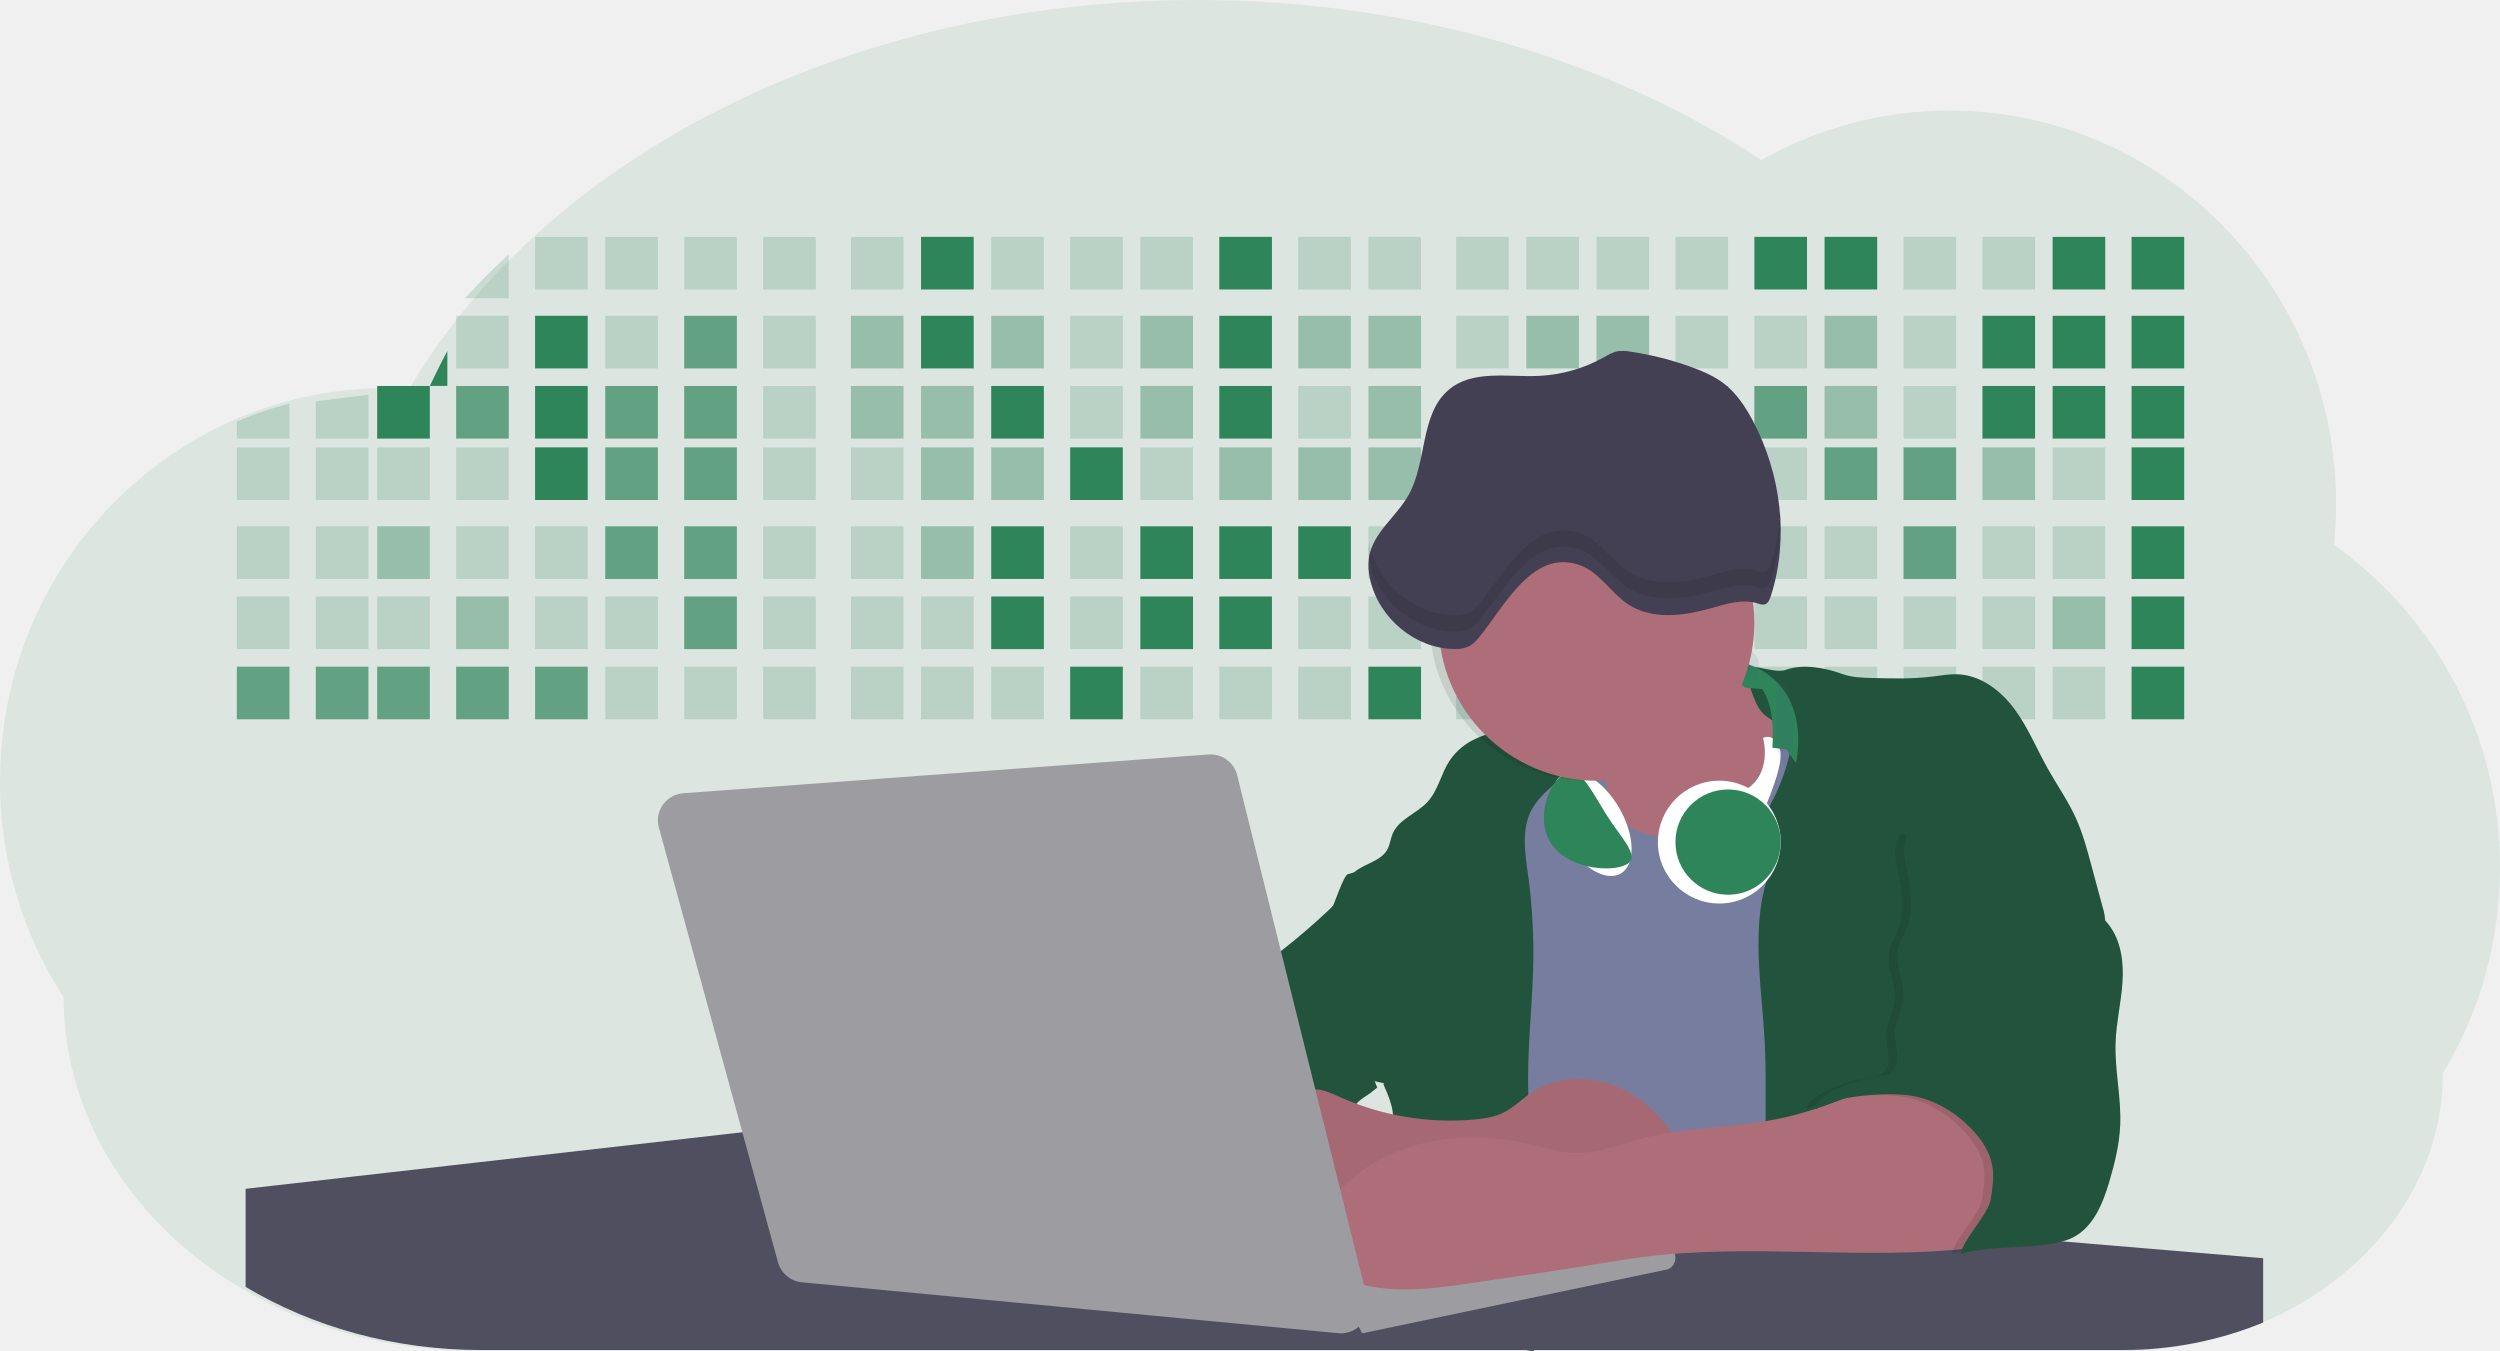
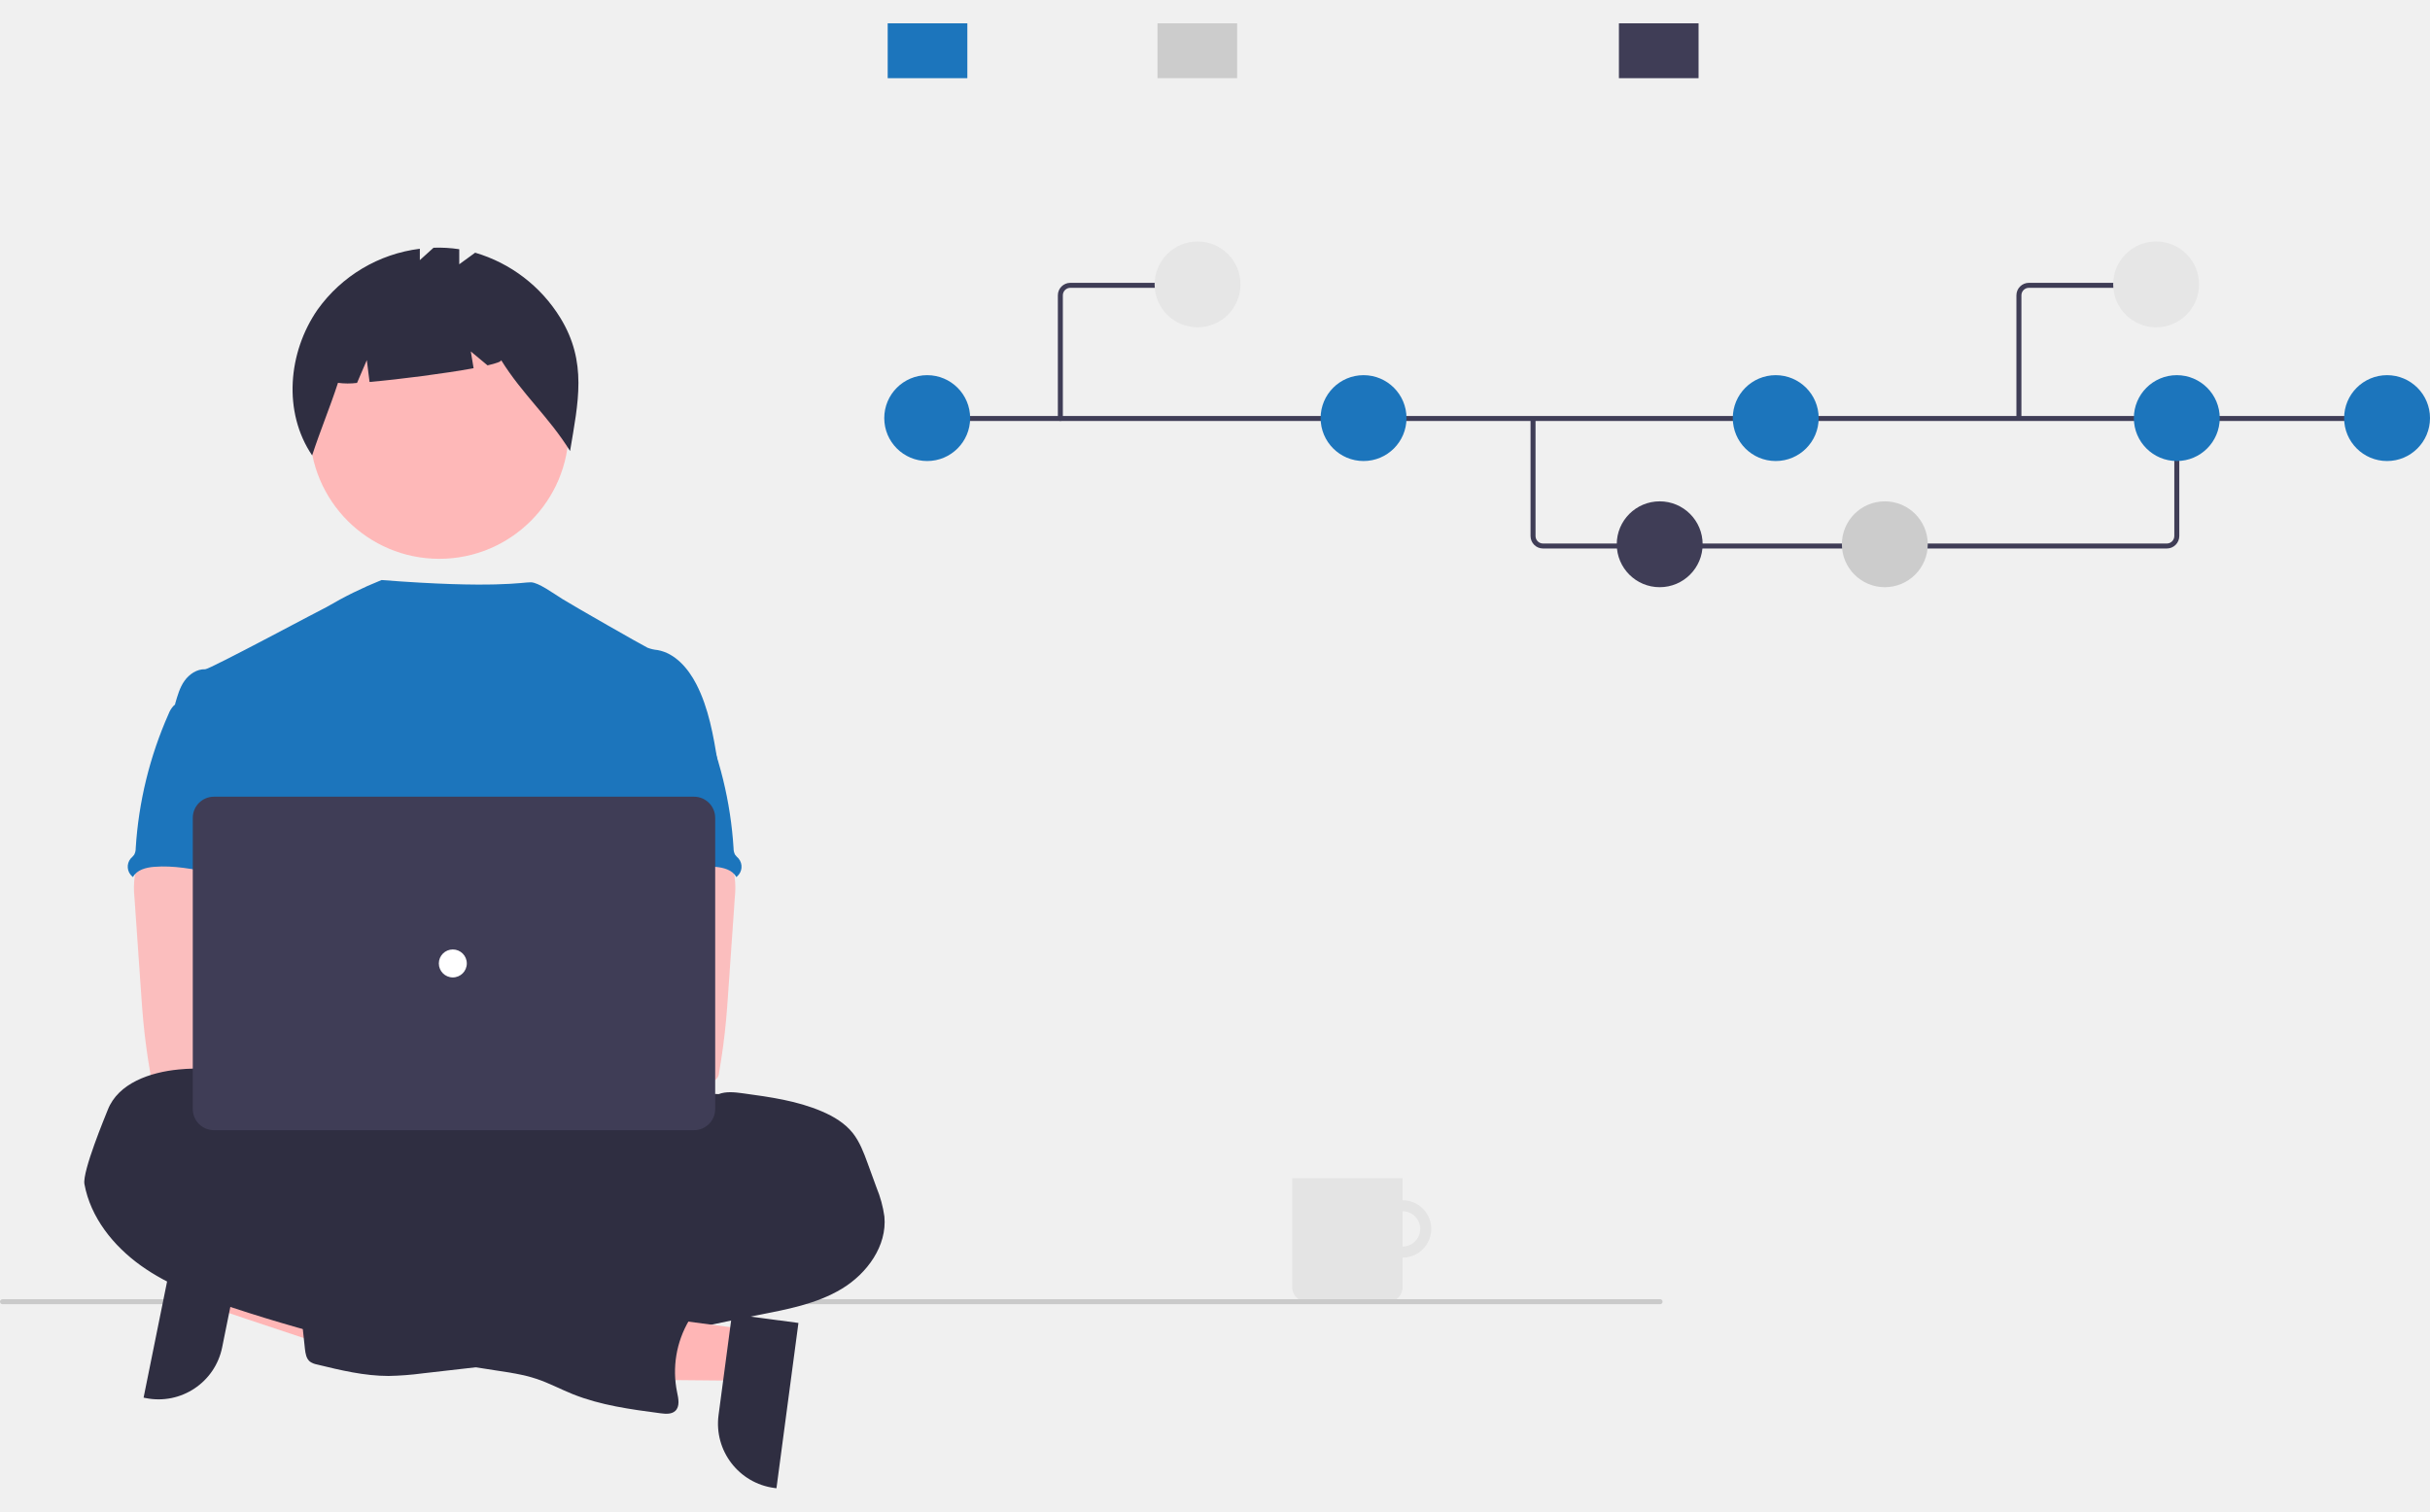
- <svg xmlns="http://www.w3.org/2000/svg" width="285" height="154">
-   <g fill-rule="nonzero" fill="none">
-     <path d="M285 98.908a45.505 45.505 0 0 1-1.707 12.382 45 45 0 0 1-4.8 11.055c0 12.507-8.426 23.317-20.655 28.46A41.603 41.603 0 0 1 241.712 154H54.102c-10.027 0-19.319-2.711-26.94-7.33a46.28 46.28 0 0 1-6.186-4.466c-8.47-7.295-13.721-17.375-13.721-28.51A45.13 45.13 0 0 1 0 89.05c0-18.314 10.81-34.062 26.295-41.014a43.418 43.418 0 0 1 6.356-2.277 43.608 43.608 0 0 1 11.016-1.52h.428c.862 0 1.717.03 2.566.08l.28-.475c.341-.573.692-1.14 1.05-1.7a64.088 64.088 0 0 1 2.039-3.02 69.585 69.585 0 0 1 2.329-3.091l.207-.25c.458-.573.926-1.138 1.405-1.698a83.311 83.311 0 0 1 4.733-5.08C76.67 11.359 104.812 0 136.451 0c24.619 0 47.122 6.878 64.36 18.242a43.322 43.322 0 0 1 21.41-5.64c24.349 0 44.094 20.064 44.094 44.814a46.255 46.255 0 0 1-.249 4.689A44.965 44.965 0 0 1 285 98.908z" fill="#2E855A" opacity=".1" />
-     <path d="M58 29v5h-5a78.624 78.624 0 0 1 5-5zM61 27h6v6h-6zM69 27h6v6h-6zM78 27h6v6h-6zM87 27h6v6h-6zM97 27h6v6h-6z" fill="#2E855A" opacity=".2" />
-     <path fill="#2E855A" d="M105 27h6v6h-6z" />
-     <path fill="#2E855A" opacity=".2" d="M113 27h6v6h-6zM122 27h6v6h-6zM130 27h6v6h-6z" />
-     <path fill="#2E855A" d="M139 27h6v6h-6z" />
-     <path fill="#2E855A" opacity=".2" d="M148 27h6v6h-6zM156 27h6v6h-6zM166 27h6v6h-6zM174 27h6v6h-6zM182 27h6v6h-6zM191 27h6v6h-6z" />
-     <path fill="#2E855A" d="M200 27h6v6h-6zM208 27h6v6h-6z" />
-     <path fill="#2E855A" opacity=".2" d="M217 27h6v6h-6zM226 27h6v6h-6z" />
-     <path fill="#2E855A" d="M234 27h6v6h-6zM243 27h6v6h-6zM51 40v4h-2a82.292 82.292 0 0 1 2-4z" />
-     <path fill="#2E855A" opacity=".2" d="M52 36h6v6h-6z" />
-     <path fill="#2E855A" d="M61 36h6v6h-6z" />
-     <path fill="#2E855A" opacity=".2" d="M69 36h6v6h-6z" />
-     <path fill="#2E855A" opacity=".7" d="M78 36h6v6h-6z" />
-     <path fill="#2E855A" opacity=".2" d="M87 36h6v6h-6z" />
-     <path fill="#2E855A" opacity=".4" d="M97 36h6v6h-6z" />
-     <path fill="#2E855A" d="M105 36h6v6h-6z" />
-     <path fill="#2E855A" opacity=".4" d="M113 36h6v6h-6z" />
-     <path fill="#2E855A" opacity=".2" d="M122 36h6v6h-6z" />
-     <path fill="#2E855A" opacity=".4" d="M130 36h6v6h-6z" />
-     <path fill="#2E855A" d="M139 36h6v6h-6z" />
-     <path fill="#2E855A" opacity=".4" d="M148 36h6v6h-6zM156 36h6v6h-6z" />
-     <path fill="#2E855A" opacity=".2" d="M166 36h6v6h-6z" />
-     <path fill="#2E855A" opacity=".4" d="M174 36h6v6h-6zM182 36h6v6h-6z" />
-     <path fill="#2E855A" opacity=".2" d="M191 36h6v6h-6zM200 36h6v6h-6z" />
-     <path fill="#2E855A" opacity=".4" d="M208 36h6v6h-6z" />
-     <path fill="#2E855A" opacity=".2" d="M217 36h6v6h-6z" />
-     <path fill="#2E855A" d="M226 36h6v6h-6zM234 36h6v6h-6zM243 36h6v6h-6z" />
-     <path d="M33 46v4h-6v-1.954A42.372 42.372 0 0 1 33 46zM42 45v5h-6v-4.258z" fill="#2E855A" opacity=".2" />
-     <path fill="#2E855A" d="M43 44h6v6h-6z" />
-     <path fill="#2E855A" opacity=".7" d="M52 44h6v6h-6z" />
-     <path fill="#2E855A" d="M61 44h6v6h-6z" />
-     <path fill="#2E855A" opacity=".7" d="M69 44h6v6h-6zM78 44h6v6h-6z" />
-     <path fill="#2E855A" opacity=".2" d="M87 44h6v6h-6z" />
-     <path fill="#2E855A" opacity=".4" d="M97 44h6v6h-6zM105 44h6v6h-6z" />
-     <path fill="#2E855A" d="M113 44h6v6h-6z" />
-     <path fill="#2E855A" opacity=".2" d="M122 44h6v6h-6z" />
-     <path fill="#2E855A" opacity=".4" d="M130 44h6v6h-6z" />
-     <path fill="#2E855A" d="M139 44h6v6h-6z" />
-     <path fill="#2E855A" opacity=".2" d="M148 44h6v6h-6z" />
-     <path fill="#2E855A" opacity=".4" d="M156 44h6v6h-6z" />
-     <path fill="#2E855A" opacity=".2" d="M166 44h6v6h-6z" />
-     <path fill="#2E855A" d="M174 44h6v6h-6z" />
-     <path fill="#2E855A" opacity=".2" d="M182 44h6v6h-6z" />
-     <path fill="#2E855A" opacity=".7" d="M191 44h6v6h-6zM200 44h6v6h-6z" />
-     <path fill="#2E855A" opacity=".4" d="M208 44h6v6h-6z" />
-     <path fill="#2E855A" opacity=".2" d="M217 44h6v6h-6z" />
-     <path fill="#2E855A" d="M226 44h6v6h-6zM234 44h6v6h-6zM243 44h6v6h-6z" />
-     <path fill="#2E855A" opacity=".2" d="M27 51h6v6h-6zM36 51h6v6h-6zM43 51h6v6h-6zM52 51h6v6h-6z" />
-     <path fill="#2E855A" d="M61 51h6v6h-6z" />
-     <path fill="#2E855A" opacity=".7" d="M69 51h6v6h-6zM78 51h6v6h-6z" />
-     <path fill="#2E855A" opacity=".2" d="M87 51h6v6h-6zM97 51h6v6h-6z" />
-     <path fill="#2E855A" opacity=".4" d="M105 51h6v6h-6zM113 51h6v6h-6z" />
-     <path fill="#2E855A" d="M122 51h6v6h-6z" />
-     <path fill="#2E855A" opacity=".2" d="M130 51h6v6h-6z" />
-     <path fill="#2E855A" opacity=".4" d="M139 51h6v6h-6zM148 51h6v6h-6zM156 51h6v6h-6zM166 51h6v6h-6z" />
-     <path fill="#2E855A" opacity=".2" d="M174 51h6v6h-6zM182 51h6v6h-6zM191 51h6v6h-6zM200 51h6v6h-6z" />
-     <path fill="#2E855A" opacity=".7" d="M208 51h6v6h-6zM217 51h6v6h-6z" />
-     <path fill="#2E855A" opacity=".4" d="M226 51h6v6h-6z" />
-     <path fill="#2E855A" opacity=".2" d="M234 51h6v6h-6z" />
-     <path fill="#2E855A" d="M243 51h6v6h-6z" />
-     <path fill="#2E855A" opacity=".2" d="M27 60h6v6h-6zM36 60h6v6h-6z" />
-     <path fill="#2E855A" opacity=".4" d="M43 60h6v6h-6z" />
-     <path fill="#2E855A" opacity=".2" d="M52 60h6v6h-6zM61 60h6v6h-6z" />
-     <path fill="#2E855A" opacity=".7" d="M69 60h6v6h-6zM78 60h6v6h-6z" />
-     <path fill="#2E855A" opacity=".2" d="M87 60h6v6h-6zM97 60h6v6h-6z" />
-     <path fill="#2E855A" opacity=".4" d="M105 60h6v6h-6z" />
-     <path fill="#2E855A" d="M113 60h6v6h-6z" />
-     <path fill="#2E855A" opacity=".2" d="M122 60h6v6h-6z" />
-     <path fill="#2E855A" d="M130 60h6v6h-6zM139 60h6v6h-6zM148 60h6v6h-6z" />
-     <path fill="#2E855A" opacity=".2" d="M156 60h6v6h-6z" />
-     <path fill="#2E855A" d="M166 60h6v6h-6z" />
-     <path fill="#2E855A" opacity=".2" d="M174 60h6v6h-6zM182 60h6v6h-6zM191 60h6v6h-6zM200 60h6v6h-6zM208 60h6v6h-6z" />
-     <path fill="#2E855A" opacity=".7" d="M217 60h6v6h-6z" />
-     <path fill="#2E855A" opacity=".2" d="M226 60h6v6h-6zM234 60h6v6h-6z" />
-     <path fill="#2E855A" d="M243 60h6v6h-6z" />
-     <path fill="#2E855A" opacity=".2" d="M27 68h6v6h-6zM36 68h6v6h-6zM43 68h6v6h-6z" />
-     <path fill="#2E855A" opacity=".4" d="M52 68h6v6h-6z" />
-     <path fill="#2E855A" opacity=".2" d="M61 68h6v6h-6zM69 68h6v6h-6z" />
-     <path fill="#2E855A" opacity=".7" d="M78 68h6v6h-6z" />
-     <path fill="#2E855A" opacity=".2" d="M87 68h6v6h-6zM97 68h6v6h-6zM105 68h6v6h-6z" />
-     <path fill="#2E855A" d="M113 68h6v6h-6z" />
-     <path fill="#2E855A" opacity=".2" d="M122 68h6v6h-6z" />
-     <path fill="#2E855A" d="M130 68h6v6h-6zM139 68h6v6h-6z" />
-     <path fill="#2E855A" opacity=".2" d="M148 68h6v6h-6zM156 68h6v6h-6zM166 68h6v6h-6zM174 68h6v6h-6zM182 68h6v6h-6zM191 68h6v6h-6zM200 68h6v6h-6zM208 68h6v6h-6zM217 68h6v6h-6zM226 68h6v6h-6z" />
-     <path fill="#2E855A" opacity=".4" d="M234 68h6v6h-6z" />
-     <path fill="#2E855A" d="M243 68h6v6h-6z" />
-     <path fill="#2E855A" opacity=".7" d="M27 76h6v6h-6zM36 76h6v6h-6zM43 76h6v6h-6zM52 76h6v6h-6zM61 76h6v6h-6z" />
-     <path fill="#2E855A" opacity=".2" d="M69 76h6v6h-6zM78 76h6v6h-6zM87 76h6v6h-6zM97 76h6v6h-6zM105 76h6v6h-6zM113 76h6v6h-6z" />
-     <path fill="#2E855A" d="M122 76h6v6h-6z" />
-     <path fill="#2E855A" opacity=".2" d="M130 76h6v6h-6zM139 76h6v6h-6zM148 76h6v6h-6z" />
-     <path fill="#2E855A" d="M156 76h6v6h-6z" />
-     <path fill="#2E855A" opacity=".2" d="M166 76h6v6h-6zM174 76h6v6h-6zM182 76h6v6h-6zM191 76h6v6h-6zM200 76h6v6h-6zM208 76h6v6h-6zM217 76h6v6h-6zM226 76h6v6h-6zM234 76h6v6h-6z" />
-     <path fill="#2E855A" d="M243 76h6v6h-6z" />
-     <circle fill="#767D9F" cx="182.5" cy="90.5" r="8.5" />
-     <path d="M181.225 79.747a171.72 171.72 0 0 1 2.227 11.6c.184 1.157.347 2.378-.07 3.472-.35.912-1.061 1.625-1.62 2.423-.558.799-.98 1.822-.64 2.737.339.915 1.33 1.415 2.275 1.673 2.705.733 5.589.2 8.282-.594a13.36 13.36 0 0 0 3.472-1.445c1.141-.728 2.076-1.74 2.936-2.78 3.925-4.784 6.494-10.525 8.913-16.232a9.81 9.81 0 0 1-8.324-3.37c-.991-1.17-1.718-2.8-1.16-4.231-1.636.902-3.58.963-5.342 1.58a18.94 18.94 0 0 0-3.143 1.554c-1.203.699-2.4 1.411-3.59 2.137-1.36.824-2.635 1.557-4.216 1.476z" fill="#AE6E79" />
-     <path d="M201.751 86.102c-1.534 2.994-3.531 5.871-6.382 7.653-2.851 1.783-6.69 2.266-9.546.504-1.406-.861-2.471-2.17-3.7-3.273-1.228-1.102-2.763-2.046-4.413-1.903-1.819.159-3.243 1.581-4.461 2.943-1.849 2.07-3.635 4.227-4.944 6.676-2.512 4.708-3.107 10.211-2.996 15.548.11 5.337.881 10.647.899 15.984.025 6.566-1.085 13.078-2.208 19.546 10.324-1.274 20.66 1.51 31.007 2.565 6.621.682 13.293.667 19.95.65 1.17 0 2.416-.03 3.39-.68a4.58 4.58 0 0 0 1.405-1.672c.919-1.7 1.288-3.638 1.544-5.553.651-4.839.671-9.738.689-14.622.045-11.832.088-23.707-1.412-35.446-.37-2.888-.841-5.79-1.947-8.492-1.105-2.701-2.908-5.186-5.43-6.633-1.62-.932-5.376-2.553-7.285-1.614-2.143 1.047-3.132 5.815-4.16 7.82z" fill="#767D9F" />
-     <path d="M201.171 118.7c-.386-7.152-1.956-14.786 1.386-21.134.822-1.56-2.125-3.505-1.214-5.015a22.599 22.599 0 0 0 2.504-5.902c.189-.713.34-1.467.162-2.183-.331-1.304-1.633-2.081-2.738-2.875-1.22-.878-1.847-3.554-2.24-5.002-.394-1.448 3.128.296 4.545-.22 1.966-.713 4.465-.264 6.426.459 1.096.4 2.285.434 3.453.464 2.267.059 4.542.116 6.792-.16 1.011-.126 2.024-.316 3.04-.26 2.59.146 4.843 1.902 6.377 3.979 1.533 2.076 2.509 4.496 3.766 6.745 1.048 1.875 2.297 3.646 3.19 5.597.792 1.726 1.293 3.58 1.788 5.426l1.277 4.733c.223.677.33 1.386.313 2.099-.064.757-.403 1.462-.746 2.136a40.445 40.445 0 0 1-4.647 7.026c-2.686 3.263-5.947 6.206-7.542 10.113-.623 1.521-.969 3.14-1.285 4.752A173.107 173.107 0 0 0 223.065 149a43.637 43.637 0 0 0-13.82-3.751c-1.39-.143-3.185.128-4.51-.247-2.215-.624-2.459-4.336-2.795-6.28-.537-3.095-.644-6.244-.664-9.372-.025-3.556.087-7.106-.105-10.65zM152.515 106.366c1.049 5.983 2.205 11.983 4.485 17.605a4.803 4.803 0 0 1-.172.154c-.202.172-.411.334-.63.499-.511.359-1.072.663-1.495 1.132-.16.18-.287.386-.374.61-.159.355-.159.76 0 1.115-1.189.526-2.57.364-3.902.314-1.15-.042-2.263 0-3.185.63-1.28.883-1.667 2.579-1.874 4.12a44.473 44.473 0 0 0-.197 1.687 47.042 47.042 0 0 0-.125 7.768c-4.07-.097-7.781-2.221-11.292-4.285-.802-.472-1.63-.968-2.15-1.745a3.94 3.94 0 0 1-.576-2.566c0-.127.022-.25.04-.379.112-.74.303-1.465.57-2.164a26.727 26.727 0 0 1 4.782-8.14c.892-1.041 1.897-2.06 2.313-3.37.182-.57.249-1.176.433-1.745.828-2.463 3.813-3.627 4.834-6.018.25-.57.364-1.196.673-1.745a4.394 4.394 0 0 1 1.06-1.184c.181-.152.37-.3.557-.446a74.045 74.045 0 0 0 5.061-4.35c.302-.285.601-.572.897-.863-.04 1.128.05 2.257.267 3.366z" fill="#22543D" />
-     <path d="M178.188 88.41c-.356.378-.742.733-1.12 1.085l-.102.092-.401.373a9.675 9.675 0 0 0-1.868 2.182l-.042.07c-1.262 2.267-.795 5.058-.443 7.632a65.16 65.16 0 0 1 .586 9.684c-.064 4.47-.589 8.909-.599 13.373 0 1.013.023 2.024.067 3.037.072 1.646.196 3.29.344 4.933.161 1.803.354 3.603.535 5.403.143 1.393.28 2.784.393 4.174.057.72.111 1.438.156 2.158.052.844.094 1.69.119 2.535.017.536.027 1.07.027 1.606v.912c0 .58-.016 1.16-.047 1.738a48.699 48.699 0 0 1-.151 2.234c-.077.812-.213 1.699-.782 2.27a2.068 2.068 0 0 1-.109.099l-.802-.1a82.056 82.056 0 0 0-16.653-.297c.121-.84.232-1.676.341-2.518a175.718 175.718 0 0 0 .46-4.057 158.012 158.012 0 0 0 .75-12.147c.028-1.112.042-2.225.04-3.34 0-1.082-.01-2.166-.027-3.252 0-.357-.015-.715-.045-1.07a6.812 6.812 0 0 0-.131-.951 12.41 12.41 0 0 0-.742-2.106c-.055-.129-.107-.248-.159-.384-.03-.067-.057-.137-.084-.204 1.425-1.274 2.44-2.98 3.415-4.658 1.581-2.704 3.2-5.527 3.464-8.65.265-3.124-1.281-6.633-4.256-7.586-.809-.248-1.665-.318-2.5-.464-.786-.14-2.427-.455-3.337-1.02-.495.509-.99 1.01-1.485 1.501.03-.75.213-1.486.537-2.162l.351.017a.675.675 0 0 1-.04-.248c0-.266.184-.566.575-.9 1.165-.992 2.999-1.213 3.734-2.557.307-.558.359-1.224.606-1.81.71-1.67 2.75-2.286 3.977-3.622 1.227-1.336 1.534-3.228 2.526-4.718a7.088 7.088 0 0 1 2.97-2.483c.099-.047.2-.094.302-.136 2.053-.882 4.493-1.083 6.621-1.078.827 0 2.97.025 4.02.445.17.06.325.156.457.28 1.118 1.222-.621 3.802-1.448 4.685z" fill="#22543D" />
-     <path d="M153.651 99.653a14.895 14.895 0 0 1 11.614 1.232c1.789 1.01 3.394 2.422 4.378 4.242 1.478 2.73 1.414 6.022 1.31 9.14-.053 1.56-.12 3.175-.796 4.575-.782 1.62-2.258 2.733-3.764 3.643a10.403 10.403 0 0 1-3.061 1.348c-1.67.369-3.404.055-5.086-.253-1.829-.344-3.792-.758-5.062-2.144-.745-.804-1.153-1.848-1.555-2.87-.578-1.474-1.158-2.947-1.74-4.419-1.006-2.556-1.346-4.682-.017-7.172.604-1.135 1.342-2.197 1.938-3.34.298-.581 1.367-3.832 1.841-3.982z" fill="#22543D" />
-     <path d="M258 143.44v7.326a42.055 42.055 0 0 1-16.078 3.136h-66.988a2.063 2.063 0 0 1-.11.098l-.804-.098H54.86c-9.997 0-19.262-2.66-26.86-7.193v-11.185L85.308 129h.045l33.373 2.788 8.637.735 4.486.375 9.284.777 4.777.399 6.955.583.978.08 5.013.42 6.8.551 9.564.799 15.941 1.335 11.215.938 18.415 1.542 3.503.291.377.032.328.027 4.625.387 5.077.426.589.05L258 143.44z" fill="#504F60" />
-     <path fill="#9C9CA1" d="M189 142.708L117.762 130 115 144.598l32.655 4.086L157.71 150l27.658-5.693z" />
-     <path d="M154 149.497l35.543-7.473c.36-.077.732.03 1.014.292.282.262.444.651.443 1.061.002.663-.42 1.233-1.004 1.353l-34.71 7.27-1.286-2.503z" fill="#9C9CA1" />
-     <path d="M168.039 127.633c1.121-.1 2.258-.27 3.267-.749 1.244-.595 2.211-1.622 3.363-2.378 2.532-1.675 5.919-1.9 8.821-.938 2.903.962 5.325 3.022 7.021 5.482 1.127 1.639 1.972 3.73 1.177 5.539a7.271 7.271 0 0 1-1.025 1.54l-2.074 2.609a7.052 7.052 0 0 1-1.408 1.457c-.776.543-1.74.765-2.69.9-2.525.353-5.094.152-7.638.315-4.37.28-8.638 1.634-13.017 1.589-2.517-.026-5.002-.515-7.462-1.003l-10.885-2.153c-1.895-.373-4.037-.919-4.93-2.572-.4-.744-.474-1.606-.522-2.443-.129-2.306 0-4.871 1.662-6.534 1.561-1.56 4.031-2.053 5.896-3.206 2.283-1.414 3.037-.957 5.444.105a30.889 30.889 0 0 0 15 2.44z" fill="#AE6E79" />
-     <path d="M168.039 127.633c1.121-.1 2.258-.27 3.267-.749 1.244-.595 2.211-1.622 3.363-2.378 2.532-1.675 5.919-1.9 8.821-.938 2.903.962 5.325 3.022 7.021 5.482 1.127 1.639 1.972 3.73 1.177 5.539a7.271 7.271 0 0 1-1.025 1.54l-2.074 2.609a7.052 7.052 0 0 1-1.408 1.457c-.776.543-1.74.765-2.69.9-2.525.353-5.094.152-7.638.315-4.37.28-8.638 1.634-13.017 1.589-2.517-.026-5.002-.515-7.462-1.003l-10.885-2.153c-1.895-.373-4.037-.919-4.93-2.572-.4-.744-.474-1.606-.522-2.443-.129-2.306 0-4.871 1.662-6.534 1.561-1.56 4.031-2.053 5.896-3.206 2.283-1.414 3.037-.957 5.444.105a30.889 30.889 0 0 0 15 2.44z" fill="#000" opacity=".05" />
-     <path d="M212.659 124.288c-3.02 1.196-6.056 2.396-9.217 3.108-5.3 1.196-10.847 1.007-16.106 2.374-2.778.725-5.539 1.893-8.393 1.656-1.276-.106-2.507-.503-3.749-.805-6.975-1.762-14.903-1.19-20.568 3.34-1.937 1.547-3.523 3.478-4.96 5.536a3.772 3.772 0 0 0-.54 3.104 3.678 3.678 0 0 0 1.992 2.403 20.907 20.907 0 0 0 6.977 1.906c3.228.291 6.471-.177 9.682-.645 4.764-.692 9.531-1.387 14.284-2.164 1.706-.28 3.412-.57 5.128-.79 12.349-1.599 24.921.344 37.302-.99 1.252-.136 2.525-.312 3.663-.858 2.882-1.384 4.308-5.034 3.713-8.24-.595-3.206-2.891-5.872-5.655-7.508-2.316-1.376-4.813-1.933-7.392-2.517-2.395-.57-3.855.184-6.161 1.09z" fill="#AE6E79" />
-     <path d="M239.403 105.658c1.413 1.814 1.714 4.248 1.561 6.52-.153 2.272-.704 4.519-.785 6.8-.113 3.13.658 6.248.527 9.367-.091 2.182-.62 4.321-1.244 6.415-.737 2.472-1.803 5.129-4.13 6.316-3.091 1.577-9.573.69-12.824 1.924.296-1.807 3.131-4.423 3.427-6.23.204-1.25.41-2.534.191-3.787-.28-1.596-1.237-3.013-2.371-4.193-1.806-1.877-4.162-3.289-6.75-3.749-2.588-.46-8.925-.082-10.995 1.52-.255-1.655 4.488-3.25 6.155-3.607.832-.182 1.785-.08 2.45-.597 1.276-.98.35-2.931.411-4.498.049-1.25.793-2.394.944-3.644.255-2-1.076-4.036-.554-5.998.194-.725.625-1.362.924-2.052.907-2.112.51-4.52.025-6.765-.3-1.41-.594-2.999.207-4.2.742-1.123 2.848 2.873 4.197 2.688 4.454-.612 8.486-3.849 12.084-1.2 1.833 1.35 2.073 2.75 2.805 4.676.711 1.835 2.555 2.774 3.745 4.294z" fill="#000" opacity=".1" />
-     <path d="M240.403 105.425c1.413 1.825 1.714 4.275 1.561 6.56-.153 2.287-.704 4.547-.785 6.843-.113 3.149.658 6.287.527 9.426-.091 2.195-.62 4.348-1.244 6.455-.737 2.487-1.803 5.16-4.13 6.355-3.091 1.586-9.573.694-12.824 1.936.296-1.818 3.131-4.451 3.427-6.27.204-1.257.41-2.55.191-3.81-.28-1.606-1.237-3.032-2.371-4.219-1.806-1.888-4.162-3.31-6.75-3.772-2.588-.463-8.925-.083-10.995 1.529-.255-1.665 4.488-3.27 6.155-3.629.832-.183 1.785-.08 2.45-.6 1.276-.987.35-2.95.411-4.527.049-1.258.793-2.41.944-3.667.255-2.012-1.076-4.061-.554-6.035.194-.73.625-1.37.924-2.065.907-2.125.51-4.549.025-6.807-.3-1.418-.594-3.018.207-4.227.742-1.13 2.193-1.557 3.541-1.746a17.63 17.63 0 0 1 12.75 3.244c1.833 1.358 2.073 2.767 2.805 4.705.701 1.846 2.545 2.792 3.735 4.32z" fill="#22543D" />
-     <path d="M75.11 94.327l13.584 49.585a3.125 3.125 0 0 0 2.726 2.272l61.146 5.802a3.153 3.153 0 0 0 2.671-1.057c.665-.759.915-1.789.672-2.763l-14.877-59.81c-.365-1.469-1.751-2.46-3.278-2.347L77.891 90.43c-.931.071-1.78.549-2.319 1.302a3.063 3.063 0 0 0-.462 2.594z" fill="#9C9CA1" />
-     <circle fill="#FFF" cx="196" cy="96" r="7" />
-     <path d="M200.986 84.112s1.282 4.384-2.502 6.227l-.484.973L200.37 94s2.923-6.128 2.606-8.305c0 0-.452-2.21-1.99-1.583z" fill="#FFF" />
-     <circle fill="#2E855A" cx="197" cy="96" r="6" />
-     <path d="M204.737 87l-1.092-1.565-1.592-.195c.34-5.152-1.202-6.687-1.202-6.687l-.358-.03-1.56-.131L196 75.75V75c4.122.426 6.4 2.124 7.631 4.114 2.175 3.493 1.106 7.886 1.106 7.886z" fill="#2E855A" />
-     <path d="M200 75.632V77l-1.389-.19L196 73s4.04 1.271 4 2.632zM203.805 87L203 85.212V78c1.593 3.98.805 9 .805 9z" stroke="#4C4981" fill="#000" opacity=".1" />
-     <ellipse fill="#FFF" transform="rotate(-30 181.48 93.91)" cx="181.481" cy="93.91" rx="3.593" ry="6.557" />
-     <path d="M183.051 92.753c1.821 2.929 4.056 4.885 2.327 5.815-1.728.93-6.764.466-8.585-2.465-1.82-2.93-.168-6.978 1.56-7.909 1.73-.93 2.874 1.624 4.698 4.56z" fill="#2E855A" />
-     <path d="M198 69.48c0 9.94-6.853 19.52-16.867 19.52C171.12 89 163 80.941 163 71s8.119-18 18.133-18C191.147 53.01 198 59.538 198 69.48z" fill="#000" opacity=".1" />
-     <circle fill="#AE6E79" cx="182" cy="71" r="18" />
-     <path d="M180.214 64.47c2.166.823 3.448 3.133 5.392 4.42 2.75 1.804 6.328 1.338 9.466.445 1.75-.492 3.579-1.093 5.3-.546.254.116.533.157.808.118.374-.11.56-.538.682-.92 2.129-6.549 1.172-13.967-2.042-20.026-.83-1.562-1.824-3.073-3.193-4.158-1.08-.854-2.35-1.413-3.629-1.89a35.32 35.32 0 0 0-7.217-1.838 4.347 4.347 0 0 0-1.317-.044c-.602.1-1.142.435-1.679.734a16.781 16.781 0 0 1-7.462 2.091c-3.498.137-7.497-.714-10.193 1.602-3.248 2.776-2.439 8.193-4.545 11.963-1.395 2.493-4.084 4.303-4.526 7.142a6.796 6.796 0 0 0 .158 2.596c1.03 4.368 5.127 7.75 9.495 7.83a3.51 3.51 0 0 0 1.94-.41c.39-.275.736-.614 1.022-1.003 2.86-3.496 6.134-10.158 11.54-8.106z" fill="#444053" />
-     <path d="M201.86 64.28c-.123.372-.308.79-.683.899a1.488 1.488 0 0 1-.807-.116c-1.72-.534-3.56.053-5.296.534-3.14.871-6.726 1.337-9.464-.436-1.946-1.26-3.225-3.526-5.394-4.317-5.404-2.015-8.677 4.503-11.545 7.919a4.4 4.4 0 0 1-1.022.98 3.578 3.578 0 0 1-1.939.4c-4.352-.078-8.452-3.383-9.494-7.65a10.056 10.056 0 0 1-.144-.755c0 .023 0 .043-.013.065a6.492 6.492 0 0 0 .157 2.537c1.03 4.267 5.13 7.571 9.494 7.65a3.578 3.578 0 0 0 1.94-.401 4.4 4.4 0 0 0 1.02-.98c2.87-3.415 6.142-9.924 11.546-7.919 2.169.804 3.448 3.06 5.394 4.317 2.748 1.763 6.323 1.308 9.464.436 1.749-.481 3.575-1.068 5.296-.534.254.113.533.153.807.116.375-.108.56-.527.683-.9A22.915 22.915 0 0 0 202.979 58a22.531 22.531 0 0 1-1.12 6.28z" fill="#000" opacity=".1" />
+ <svg xmlns="http://www.w3.org/2000/svg" id="e7334088-53de-4589-99a2-090044ddfc90" data-name="Layer 1" width="450px" height="280px" viewBox="0 0 973.461 587.025">
+   <g id="f9b32178-6d95-472d-b482-6662972666de" data-name="Group 100">
+     <path id="f4b94a19-cbe0-459a-95a6-6ea3b3d72055" data-name="Path 1465" d="M675.147,628.1a11.49,11.49,0,1,0,11.49,11.49h0A11.49,11.49,0,0,0,675.147,628.1Zm0,18.561a7.071,7.071,0,1,1,7.071-7.071v0A7.071,7.071,0,0,1,675.147,646.661Z" transform="translate(-113.2693 -156.4874)" fill="#e4e4e4" />
+     <path id="abc0e0b3-f22e-4bee-9929-c6879640924e" data-name="Path 1467" d="M630.954,619.261h44.193v43.739a5.757,5.757,0,0,1-5.757,5.757h-32.679a5.757,5.757,0,0,1-5.757-5.757V619.261Z" transform="translate(-113.2693 -156.4874)" fill="#e4e4e4" />
  </g>
+   <path id="e24b6f19-a0a0-4e73-9cfc-bbb7635ad236" data-name="Path 944" d="M778.403,669.758h-664.237a1.006,1.006,0,0,1,0-2h664.237a1.006,1.006,0,0,1,0,2Z" transform="translate(-113.2693 -156.4874)" fill="#cacaca" />
+   <polygon points="89.41 494.381 85.302 514.694 161.695 540.208 167.759 510.228 89.41 494.381" fill="#ffb6b6" />
+   <path d="M210.36,647.029l-8.091,40.003-0.0.002a26.011,26.011,0,0,1-30.65,20.335l-.828-.168,13.248-65.496Z" transform="translate(-113.2693 -156.4874)" fill="#2f2e41" />
+   <circle id="fd4e5ab9-ffc8-4bbb-9267-3af70c31dae1" data-name="Ellipse 276" cx="175.979" cy="162.713" r="51.871" fill="#feb8b8" />
+   <path id="a8c9bbe2-1461-49cf-8211-f8d251166dc5" data-name="Path 1461" d="M337.697,274.45a59.907,59.907,0,0,0-34.081-26.052l-6.368,4.647v-6.034a55.143,55.143,0,0,0-10.3-.6l-5.494,4.971v-4.558a59.335,59.335,0,0,0-40.932,24.347c-11.931,17.2-13.945,41.129-2.21,58.467,3.221-9.9,7.131-19.189,10.353-29.088a29.299,29.299,0,0,0,7.633.037l3.919-9.145,1.095,8.758c12.148-1.058,30.166-3.382,41.682-5.511l-1.12-6.719,6.7,5.583c3.528-.812,5.623-1.549,5.45-2.112,8.565,13.808,19.047,22.627,27.611,36.435C344.888,308.406,348.632,292.217,337.697,274.45Z" transform="translate(-113.2693 -156.4874)" fill="#2f2e41" />
+   <ellipse id="f6be96d1-713f-4c17-812c-ecd79c56fe95" data-name="Ellipse 260" cx="192.856" cy="464.787" rx="133.56" ry="37.359" fill="#2f2e41" />
+   <path d="M400.808,452.588c-1.784-10.731-3.624-21.668-8.611-31.335-3.278-6.332-8.481-12.366-15.495-13.618a14.99,14.99,0,0,1-4.035-.934c-2.055-.99-29.673-16.756-34.063-19.502-3.769-2.357-9.719-6.722-12.719-6.722-3.018-.066-14.591,2.627-59.76-.904a163.141,163.141,0,0,0-22.01,10.822c-.146-.096-46.882,25.001-48.638,24.935-3.325-.14-6.416,1.989-8.322,4.67-1.906,2.681-2.8,6-3.736,9.209,10.208,22.733,19.548,45.495,29.757,68.228a5.821,5.821,0,0,1,.738,2.8,6.834,6.834,0,0,1-1.27,2.8c-5.006,8.042-4.847,18.157-4.3,27.609.547,9.452,1.224,19.436-3,27.908-1.149,2.326-2.643,4.455-3.736,6.781-2.559,5.268-3.484,22.117-1.989,27.777l187.267,5.365C382.86,587.409,400.808,452.588,400.808,452.588Z" transform="translate(-113.2693 -156.4874)" fill="#1c75bc" />
+   <path id="eb41f72e-aba6-4a16-bf55-c7027d2f1a4b" data-name="Path 1421" d="M167.233,498.445a33.063,33.063,0,0,0-.112,8.154l2.684,38.546c.252,3.633.5,7.257.841,10.881.644,7.033,1.606,14.01,2.8,20.977a3.736,3.736,0,0,0,3.829,3.633c11.815,2.5,24.022,2.4,36.08,1.719,18.4-1.027,65.474-2.97,68.35-6.706s1.2-9.779-2.55-12.8-65.871-10.386-65.871-10.386c.607-4.81,2.438-9.34,4.175-13.907,3.12-8.1,6.034-16.466,6.09-25.143s-3.213-17.8-10.321-22.771c-5.847-4.081-13.375-4.838-20.5-4.67-5.184.149-14.141-1.093-18.876.934C170.105,488.556,167.933,494.776,167.233,498.445Z" transform="translate(-113.2693 -156.4874)" fill="#fbbebe" />
+   <path id="a363f2f7-2464-40a1-ad01-344825aa0b75" data-name="Path 1423" d="M401.141,585.578c3.11-1.186,6.538-.757,9.872-.308,10.732,1.466,21.622,2.97,31.569,7.257,4.67,2,9.116,4.67,12.273,8.6,2.8,3.54,4.436,7.874,5.987,12.142l3.587,9.826a47.3,47.3,0,0,1,3.129,11.516c1.121,11.759-6.921,22.845-17.036,28.954s-22.023,8.284-33.624,10.563-23.247,4.8-34.8,7.472a140.086,140.086,0,0,1-16.373,3.222c-12.366,1.4-25.292-.663-37.042,3.428-4.67,1.635-9.256,4.063-14.1,5.193a87.745,87.745,0,0,1-9.751,1.485l-22.238,2.54a121.313,121.313,0,0,1-13.636,1.046c-9.713,0-19.268-2.3-28.7-4.6a7.258,7.258,0,0,1-2.8-1.13c-1.494-1.177-1.821-3.26-2.036-5.146q-1.429-12.525-2.5-25.077c-.224-2.718-.392-5.66,1.093-7.948,1.868-2.8,5.511-3.68,8.836-4.222a230.58,230.58,0,0,1,42.665-2.961c5.426-5.426,14.374-5.454,21.482-8.406a63.897,63.897,0,0,0,7.575-4.119,99.001,99.001,0,0,1,41.59-13.141,38.714,38.714,0,0,0,8.509-1.214c5.5-1.709,10.517-6.361,16.167-5.221.7-1.933,1.186-4.521,2.8-5.847.8-.682,1.793-1.139,2.531-1.868,1.56-1.578,1.7-4.063,1.466-6.267s-.757-4.464-.187-6.613a9.141,9.141,0,0,1,1.037-2.307C391.278,587.595,395.509,585.111,401.141,585.578Z" transform="translate(-113.2693 -156.4874)" fill="#2f2e41" />
+   <path id="b53ad979-99f4-4c6e-a0f8-957060c42096" data-name="Path 1430" d="M182.88,429.901a9.667,9.667,0,0,0-2.073,3.316,156.78,156.78,0,0,0-13.169,53.816,5.38,5.38,0,0,1-.607,2.606,11.403,11.403,0,0,1-1.373,1.485,5.156,5.156,0,0,0,.617,7.266q.127.107.261.206c1.541-2.9,5.23-3.848,8.509-4.1,15.7-1.242,31.036,6.062,46.783,5.511-1.111-3.839-2.709-7.528-3.615-11.413-4.007-17.251,5.987-36.033-.14-52.649-1.224-3.325-3.269-6.594-6.491-8.051a17.291,17.291,0,0,0-4.156-1.1c-3.979-.719-11.9-3.792-15.747-2.559-1.42.458-1.98,1.793-3.157,2.6C186.734,427.977,184.362,428.397,182.88,429.901Z" transform="translate(-113.2693 -156.4874)" fill="#1c75bc" />
+   <path id="a1197c30-bfd4-4098-bcf9-2468e7a33bf1" data-name="Path 1421" d="M400.921,486.906c-4.735-2.027-13.692-.785-18.876-.934-7.125-.168-14.653.589-20.5,4.67-7.108,4.971-10.377,14.094-10.321,22.771s2.97,17.043,6.09,25.143c1.737,4.567,3.568,9.097,4.175,13.907,0,0-62.121,7.365-65.871,10.386s-5.426,9.064-2.55,12.8,92.615,7.487,104.43,4.987a3.736,3.736,0,0,0,3.829-3.633c1.194-6.967,2.156-13.944,2.8-20.977.341-3.624.589-7.248.841-10.881l2.684-38.546a33.064,33.064,0,0,0-.112-8.154C406.84,494.776,404.668,488.556,400.921,486.906Z" transform="translate(-113.2693 -156.4874)" fill="#fbbebe" />
+   <path id="ebe46053-6aac-4aa7-8615-21a6fa79538d" data-name="Path 1430" d="M386.251,426.835c-1.177-.807-1.737-2.142-3.157-2.6-3.847-1.233-11.768,1.84-15.747,2.559a17.291,17.291,0,0,0-4.156,1.1c-3.222,1.457-5.267,4.726-6.491,8.051-6.127,16.616,3.867,35.398-.14,52.649-.906,3.885-2.504,7.574-3.615,11.413,15.747.551,31.083-6.753,46.783-5.511,3.279.252,6.968,1.2,8.509,4.1q.134-.099.261-.206a5.156,5.156,0,0,0,.617-7.266,11.401,11.401,0,0,1-1.373-1.485,5.38,5.38,0,0,1-.607-2.606,156.78,156.78,0,0,0-13.169-53.816,9.667,9.667,0,0,0-2.073-3.316C390.411,428.397,388.039,427.977,386.251,426.835Z" transform="translate(-113.2693 -156.4874)" fill="#1c75bc" />
+   <polygon points="299.243 523.378 296.513 543.921 215.975 543.166 220.005 512.846 299.243 523.378" fill="#ffb6b6" />
+   <path d="M433.122,677.272l-8.804,66.24-.838-.111a26.011,26.011,0,0,1-22.356-29.208l0-.002,5.377-40.457Z" transform="translate(-113.2693 -156.4874)" fill="#2f2e41" />
+   <path id="a0b0f7ea-4ed9-4447-aa64-e2335b2c3196" data-name="Path 1427" d="M223.039,595.974c0,.934-1.466,0-1.6-1-1.027-7.556-7.024-13.786-14.01-16.812s-14.944-3.185-22.509-2.466c-11.441,1.083-24.284,5.464-28.468,16.158-.99,2.5-10.264,24.76-9.359,29.766,2.438,13.356,11.572,24.779,22.64,32.69s24,12.637,36.9,16.9a639.949,639.949,0,0,0,104.607,24.984c5.753.869,11.563,1.672,17.073,3.521,4.931,1.653,9.545,4.128,14.365,6.071,11.208,4.5,23.266,6.108,35.211,7.687,2.036.262,4.371.448,5.875-.934,1.943-1.8,1.3-4.941.747-7.528a40.488,40.488,0,0,1,4.773-28.729c2-3.362,4.6-6.809,4.222-10.7-.448-4.539-4.969-7.752-9.471-8.481s-9.078.346-13.6.934a7.285,7.285,0,0,1-4.623-.458,9.235,9.235,0,0,1-1.812-1.606,20.482,20.482,0,0,0-23.854-3.334c-1.672.934-4.2-1.149-5.94-1.933l-19.642-8.892c-22.565-10.208-45.242-20.464-69.115-26.927a14.514,14.514,0,0,1-5.324-2.214c-1.186-.934-2.036-2.2-3.129-3.241-2.382-2.251-5.7-3.148-8.555-4.745S222.385,599.177,223.039,595.974Z" transform="translate(-113.2693 -156.4874)" fill="#2f2e41" />
+   <circle cx="160.617" cy="411.99" r="14" fill="#fbbebe" />
+   <circle cx="191.617" cy="411.99" r="14" fill="#fbbebe" />
+   <path d="M391.305,600.024H198.966a8.48,8.48,0,0,1-8.47-8.47V474.868a8.48,8.48,0,0,1,8.47-8.47H391.305a8.48,8.48,0,0,1,8.47,8.47V591.555A8.48,8.48,0,0,1,391.305,600.024Z" transform="translate(-113.2693 -156.4874)" fill="#3f3d56" />
+   <circle id="e793da3b-cee2-4a15-ae11-6dab45a6c728" data-name="Ellipse 263" cx="181.399" cy="376.724" r="5.604" fill="#fff" />
+   <path d="M981.299,366.94H731.406a5.006,5.006,0,0,1-5-5V314.84h2v47.1a3.003,3.003,0,0,0,3,3H981.299a3.003,3.003,0,0,0,3-3V314.51h2v47.429A5.006,5.006,0,0,1,981.299,366.94Z" transform="translate(-113.2693 -156.4874)" fill="#3f3d56" />
+   <rect x="371.397" y="157.352" width="587.22" height="2" fill="#3f3d56" />
+   <circle id="a67a4451-c7cc-402c-b29d-5a705f3c9418" data-name="Ellipse 264" cx="371.439" cy="158.196" r="17.202" fill="#1c75bc" />
+   <circle id="abdb3fbf-f68e-433e-a33f-153626b38c76" data-name="Ellipse 266" cx="546.244" cy="158.196" r="17.202" fill="#1c75bc" />
+   <circle id="ac293633-0933-4e21-a8aa-bc27ca4fbccc" data-name="Ellipse 268" cx="664.876" cy="208.757" r="17.202" fill="#3f3d56" />
+   <circle id="a0cd768d-b738-4d4b-9ab3-78ab535c7573" data-name="Ellipse 269" cx="755.063" cy="208.757" r="17.202" fill="#ccc" />
+   <circle id="b9eb3d2e-31e0-4fe2-be5c-79abb86bc227" data-name="Ellipse 270" cx="711.36" cy="158.196" r="17.202" fill="#1c75bc" />
+   <circle id="aa04baac-fce0-420a-b86a-4a97f3079928" data-name="Ellipse 271" cx="956.259" cy="158.196" r="17.202" fill="#1c75bc" />
+   <circle id="e92cf92c-058e-415c-ba96-766a57ee18d9" data-name="Ellipse 272" cx="872.029" cy="158.196" r="17.202" fill="#1c75bc" />
+   <rect id="ac5bf8cc-574d-4509-9338-881c836fd832" data-name="Rectangle 207" x="648.539" width="31.906" height="21.99" fill="#3f3d56" />
+   <rect id="ad5a043d-52f1-4931-b771-e4991ef7f7f7" data-name="Rectangle 208" x="355.612" width="31.906" height="21.99" fill="#1c75bc" />
+   <rect id="e5d95e83-bdd9-4322-95a9-5a9c4b449a8f" data-name="Rectangle 209" x="463.685" width="31.906" height="21.99" fill="#ccc" />
+   <path d="M538.051,315.84a1,1,0,0,1-1-1V265.477a5.006,5.006,0,0,1,5-5h48.675a1,1,0,0,1,0,2h-48.675a3.003,3.003,0,0,0-3,3v49.362A1,1,0,0,1,538.051,315.84Z" transform="translate(-113.2693 -156.4874)" fill="#3f3d56" />
+   <circle id="b0a7c1c1-8f27-441f-a84a-e44462cc473e" data-name="Ellipse 265" cx="479.744" cy="104.616" r="17.202" fill="#e6e6e6" />
+   <path d="M923.051,314.84h-2V265.477a5.006,5.006,0,0,1,5-5h48.675v2h-48.675a3.003,3.003,0,0,0-3,3Z" transform="translate(-113.2693 -156.4874)" fill="#3f3d56" />
+   <circle id="b3140cf1-cdb8-48ff-81af-ce41ed4f5739" data-name="Ellipse 265" cx="863.744" cy="104.616" r="17.202" fill="#e6e6e6" />
</svg>
